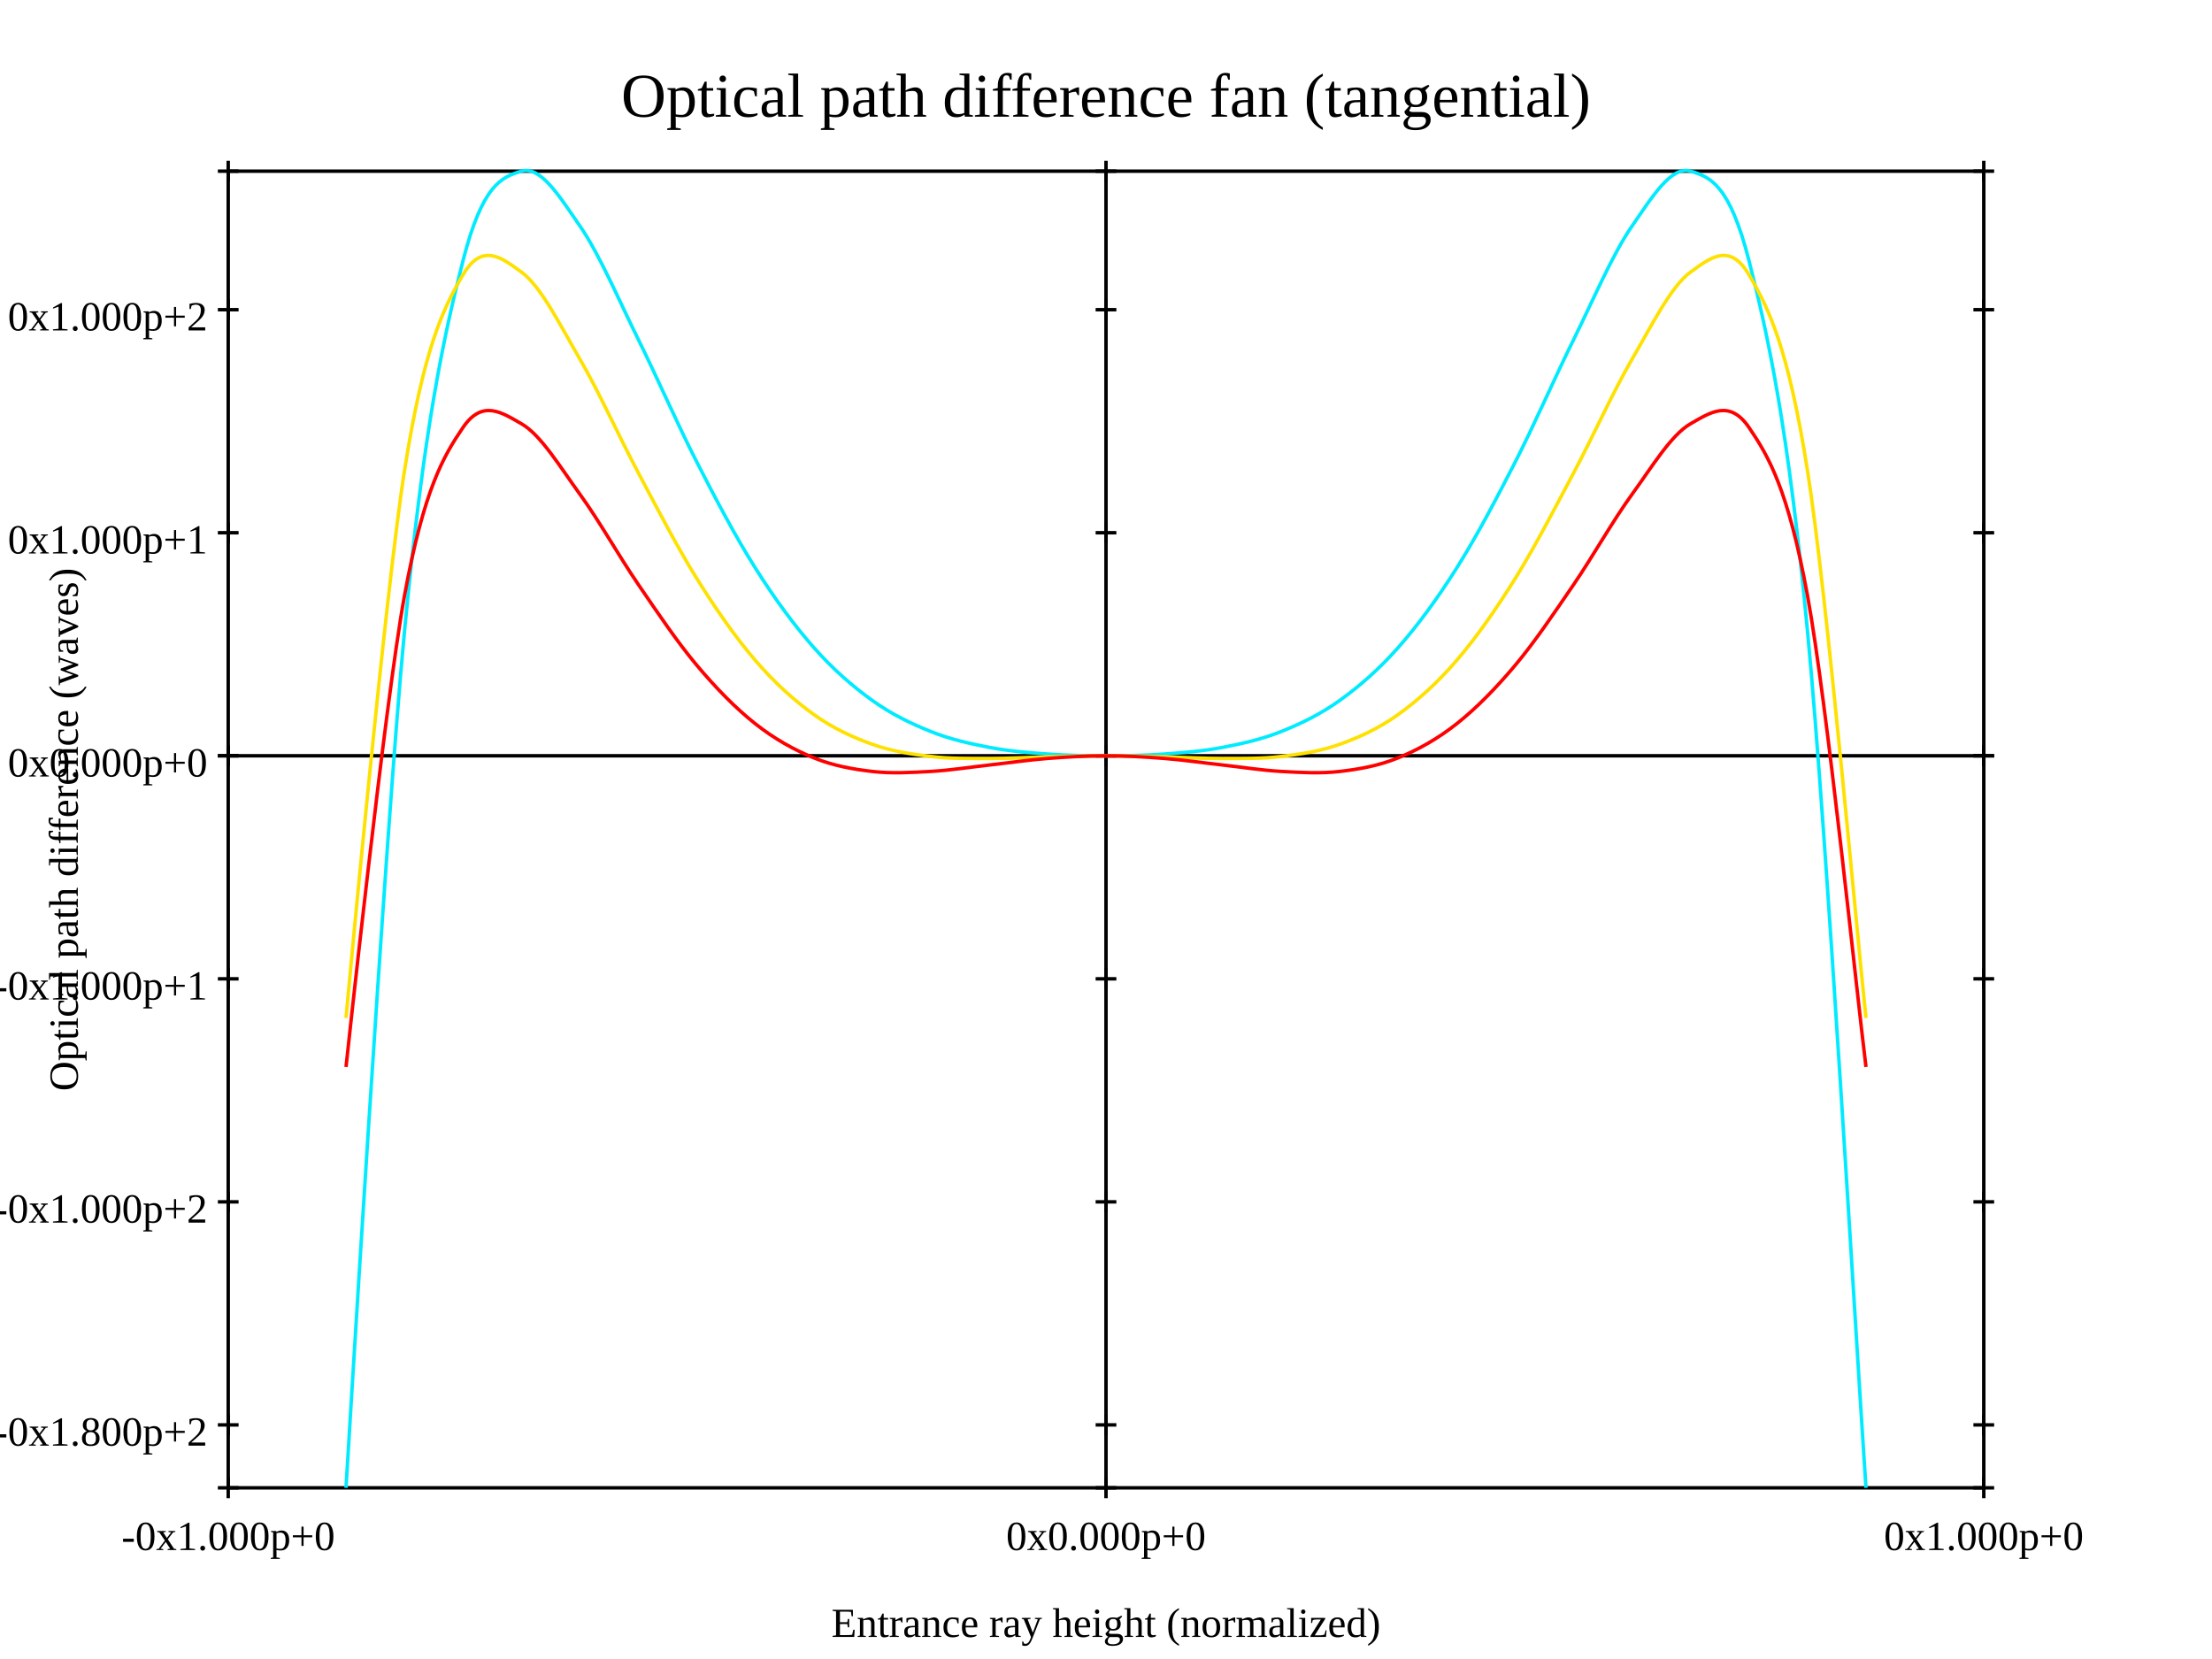
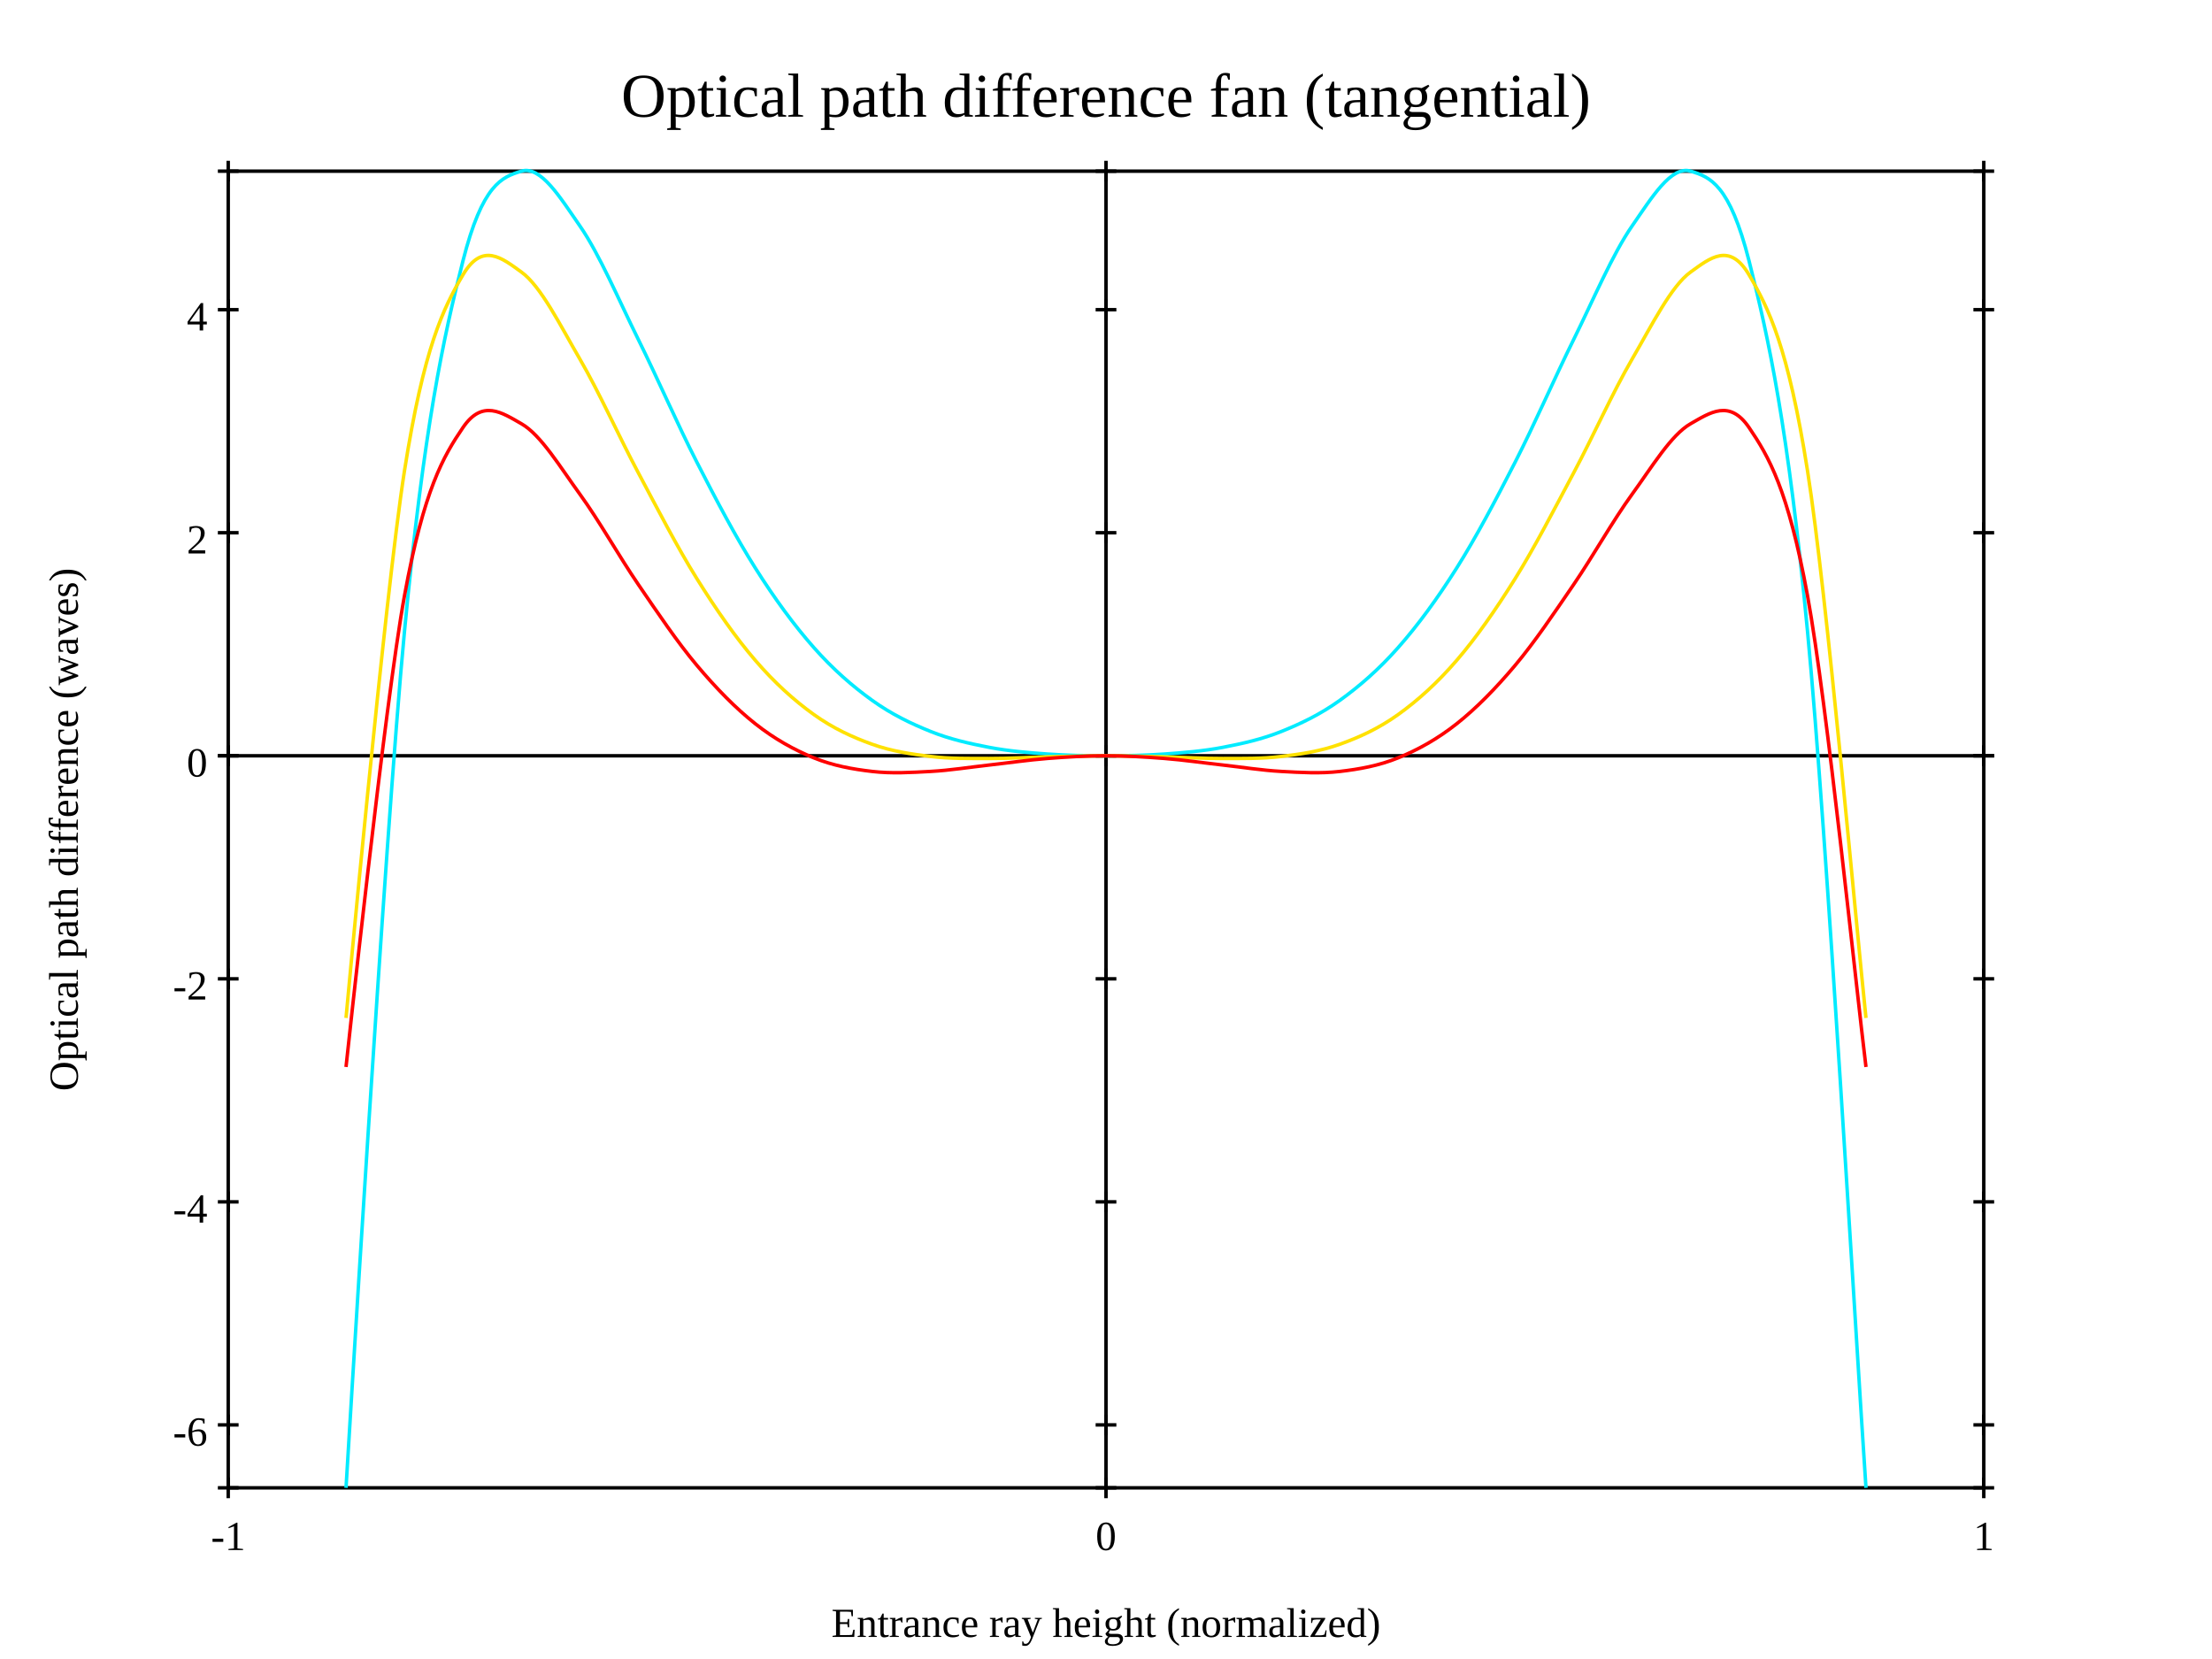
<svg xmlns="http://www.w3.org/2000/svg" xmlns:xlink="http://www.w3.org/1999/xlink" width="640px" height="480px" version="1.1">
  <rect x="0" y="0" width="640" height="480" fill="#ffffff" />
  <defs>
    <g id="dot">
      <line x1="1" y1="1" x2="0" y2="0" />
    </g>
    <g id="cross">
      <line x1="-3" y1="0" x2="3" y2="0" />
      <line x1="0" y1="-3" x2="0" y2="3" />
    </g>
    <g id="square">
      <line x1="-3" y1="-3" x2="-3" y2="3" />
      <line x1="-3" y1="3" x2="3" y2="3" />
      <line x1="3" y1="3" x2="3" y2="-3" />
      <line x1="3" y1="-3" x2="-3" y2="-3" />
    </g>
    <g id="round">
      <ellipse cx="0" cy="0" rx="3" ry="3" fill="none" />
    </g>
    <g id="triangle">
      <line x1="0" y1="-3" x2="-3" y2="3" />
      <line x1="-3" y1="3" x2="3" y2="3" />
      <line x1="0" y1="-3" x2="3" y2="3" />
    </g>
  </defs>
  <polygon fill="none" stroke="#000000" points="66.032,430.476 66.032,49.524 573.968,49.524 573.968,430.476 " />
  <text style="font-size:12;text-align:center;text-anchor:middle;" x="320" y="473.619" fill="#000000">Entrance ray height (normalized)</text>
  <line x1="66.032" y1="218.67" x2="573.968" y2="218.67" stroke="#000000" />
  <use x="66.032" y="218.67" xlink:href="#cross" stroke="#000000" />
  <use x="66.032" y="49.524" xlink:href="#cross" stroke="#000000" />
  <use x="66.032" y="430.476" xlink:href="#cross" stroke="#000000" />
-   <text style="font-size:12;text-align:center;text-anchor:middle;" x="66.032" y="448.476" fill="#000000">-0x1.000p+0</text>
+   <text style="font-size:12;text-align:center;text-anchor:middle;" x="66.032" y="448.476" fill="#000000">-1</text>
  <use x="320" y="218.67" xlink:href="#cross" stroke="#000000" />
  <use x="320" y="49.524" xlink:href="#cross" stroke="#000000" />
  <use x="320" y="430.476" xlink:href="#cross" stroke="#000000" />
-   <text style="font-size:12;text-align:center;text-anchor:middle;" x="320" y="448.476" fill="#000000">0x0.000p+0</text>
+   <text style="font-size:12;text-align:center;text-anchor:middle;" x="320" y="448.476" fill="#000000">0</text>
  <use x="573.968" y="218.67" xlink:href="#cross" stroke="#000000" />
  <use x="573.968" y="49.524" xlink:href="#cross" stroke="#000000" />
  <use x="573.968" y="430.476" xlink:href="#cross" stroke="#000000" />
-   <text style="font-size:12;text-align:center;text-anchor:middle;" x="573.968" y="448.476" fill="#000000">0x1.000p+0</text>
+   <text style="font-size:12;text-align:center;text-anchor:middle;" x="573.968" y="448.476" fill="#000000">1</text>
  <text style="font-size:12;text-align:center;text-anchor:middle;" x="16.508" y="246" transform="rotate(-90,16.5079,240)" fill="#000000">Optical path difference (waves)</text>
  <line x1="320" y1="430.476" x2="320" y2="49.524" stroke="#000000" />
  <use x="320" y="412.268" xlink:href="#cross" stroke="#000000" />
  <use x="573.968" y="412.268" xlink:href="#cross" stroke="#000000" />
  <use x="66.032" y="412.268" xlink:href="#cross" stroke="#000000" />
-   <text style="font-size:12;text-align:right;text-anchor:end;" x="60.032" y="418.268" fill="#000000">-0x1.800p+2</text>
+   <text style="font-size:12;text-align:right;text-anchor:end;" x="60.032" y="418.268" fill="#000000">-6</text>
  <use x="320" y="347.735" xlink:href="#cross" stroke="#000000" />
  <use x="573.968" y="347.735" xlink:href="#cross" stroke="#000000" />
  <use x="66.032" y="347.735" xlink:href="#cross" stroke="#000000" />
-   <text style="font-size:12;text-align:right;text-anchor:end;" x="60.032" y="353.735" fill="#000000">-0x1.000p+2</text>
+   <text style="font-size:12;text-align:right;text-anchor:end;" x="60.032" y="353.735" fill="#000000">-4</text>
  <use x="320" y="283.203" xlink:href="#cross" stroke="#000000" />
  <use x="573.968" y="283.203" xlink:href="#cross" stroke="#000000" />
  <use x="66.032" y="283.203" xlink:href="#cross" stroke="#000000" />
-   <text style="font-size:12;text-align:right;text-anchor:end;" x="60.032" y="289.203" fill="#000000">-0x1.000p+1</text>
+   <text style="font-size:12;text-align:right;text-anchor:end;" x="60.032" y="289.203" fill="#000000">-2</text>
  <use x="320" y="218.67" xlink:href="#cross" stroke="#000000" />
  <use x="573.968" y="218.67" xlink:href="#cross" stroke="#000000" />
  <use x="66.032" y="218.67" xlink:href="#cross" stroke="#000000" />
-   <text style="font-size:12;text-align:right;text-anchor:end;" x="60.032" y="224.67" fill="#000000">0x0.000p+0</text>
+   <text style="font-size:12;text-align:right;text-anchor:end;" x="60.032" y="224.67" fill="#000000">0</text>
  <use x="320" y="154.137" xlink:href="#cross" stroke="#000000" />
  <use x="573.968" y="154.137" xlink:href="#cross" stroke="#000000" />
  <use x="66.032" y="154.137" xlink:href="#cross" stroke="#000000" />
-   <text style="font-size:12;text-align:right;text-anchor:end;" x="60.032" y="160.137" fill="#000000">0x1.000p+1</text>
+   <text style="font-size:12;text-align:right;text-anchor:end;" x="60.032" y="160.137" fill="#000000">2</text>
  <use x="320" y="89.605" xlink:href="#cross" stroke="#000000" />
  <use x="573.968" y="89.605" xlink:href="#cross" stroke="#000000" />
  <use x="66.032" y="89.605" xlink:href="#cross" stroke="#000000" />
-   <text style="font-size:12;text-align:right;text-anchor:end;" x="60.032" y="95.605" fill="#000000">0x1.000p+2</text>
+   <text style="font-size:12;text-align:right;text-anchor:end;" x="60.032" y="95.605" fill="#000000">4</text>
  <text style="font-size:18;text-align:center;text-anchor:middle;" x="320" y="33.762" fill="#000000">Optical path difference fan (tangential)</text>
  <path fill="none" stroke="#00ebff" d="M100.114,430.476 S111.39,241.838 117.029,182.674 S128.305,97.686 133.943,75.494 S145.219,51.213 150.857,49.524 S162.133,57.243 167.771,65.36 S179.048,86.839 184.686,98.224 S195.962,122.66 201.6,133.675 S212.876,155.372 218.514,164.313 S229.79,180.933 235.429,187.319 S246.705,198.579 252.343,202.632 S263.619,209.37 269.257,211.636 S280.533,215.138 286.171,216.226 S297.448,217.759 303.086,218.167 S314.362,218.67 320,218.67 S331.276,218.574 336.914,218.167 S348.19,217.315 353.829,216.226 S365.105,213.902 370.743,211.636 S382.019,206.685 387.657,202.632 S398.933,193.706 404.571,187.319 S415.848,173.254 421.486,164.313 S432.762,144.689 438.4,133.675 S449.676,109.61 455.314,98.224 S466.59,73.477 472.229,65.36 S483.505,47.835 489.143,49.524 S500.419,53.302 506.057,75.494 S517.333,123.51 522.971,182.674 S537.067,389.176 539.886,430.476 " />
  <path fill="none" stroke="#ffe100" d="M100.114,294.521 S111.39,172.034 117.029,136.202 S128.305,89.11 133.943,79.528 S145.219,74.653 150.857,78.713 S162.133,94.205 167.771,103.887 S179.048,126.22 184.686,136.803 S195.962,158.342 201.6,167.381 S212.876,184.488 218.514,191.042 S229.79,202.659 235.429,206.708 S246.705,213.312 252.343,215.338 S263.619,218.181 269.257,218.868 S280.533,219.439 286.171,219.457 S297.448,219.107 303.086,218.976 S314.362,218.67 320,218.67 S331.276,218.844 336.914,218.976 S348.19,219.475 353.829,219.457 S365.105,219.554 370.743,218.868 S382.019,217.365 387.657,215.338 S398.933,210.757 404.571,206.708 S415.848,197.597 421.486,191.042 S432.762,176.421 438.4,167.381 S449.676,147.385 455.314,136.803 S466.59,113.568 472.229,103.887 S483.505,82.773 489.143,78.713 S500.419,69.947 506.057,79.528 S517.333,100.37 522.971,136.202 S537.067,268.134 539.886,294.521 " />
  <path fill="none" stroke="#ff0000" d="M100.114,308.71 S111.39,203.193 117.029,172.36 S128.305,132.004 133.943,123.71 S145.219,119.387 150.857,122.599 S162.133,135.228 167.771,142.981 S179.048,160.864 184.686,169.113 S195.962,185.762 201.6,192.475 S212.876,204.93 218.514,209.393 S229.79,216.952 235.429,219.253 S246.705,222.545 252.343,223.202 S263.619,223.508 269.257,223.199 S280.533,221.974 286.171,221.348 S297.448,219.889 303.086,219.443 S314.362,218.67 320,218.67 S331.276,218.996 336.914,219.443 S348.19,220.722 353.829,221.348 S365.105,222.89 370.743,223.199 S382.019,223.86 387.657,223.202 S398.933,221.555 404.571,219.253 S415.848,213.856 421.486,209.393 S432.762,199.189 438.4,192.475 S449.676,177.362 455.314,169.113 S466.59,150.733 472.229,142.981 S483.505,125.811 489.143,122.599 S500.419,115.417 506.057,123.71 S517.333,141.527 522.971,172.36 S537.067,285.985 539.886,308.71 " />
</svg>
